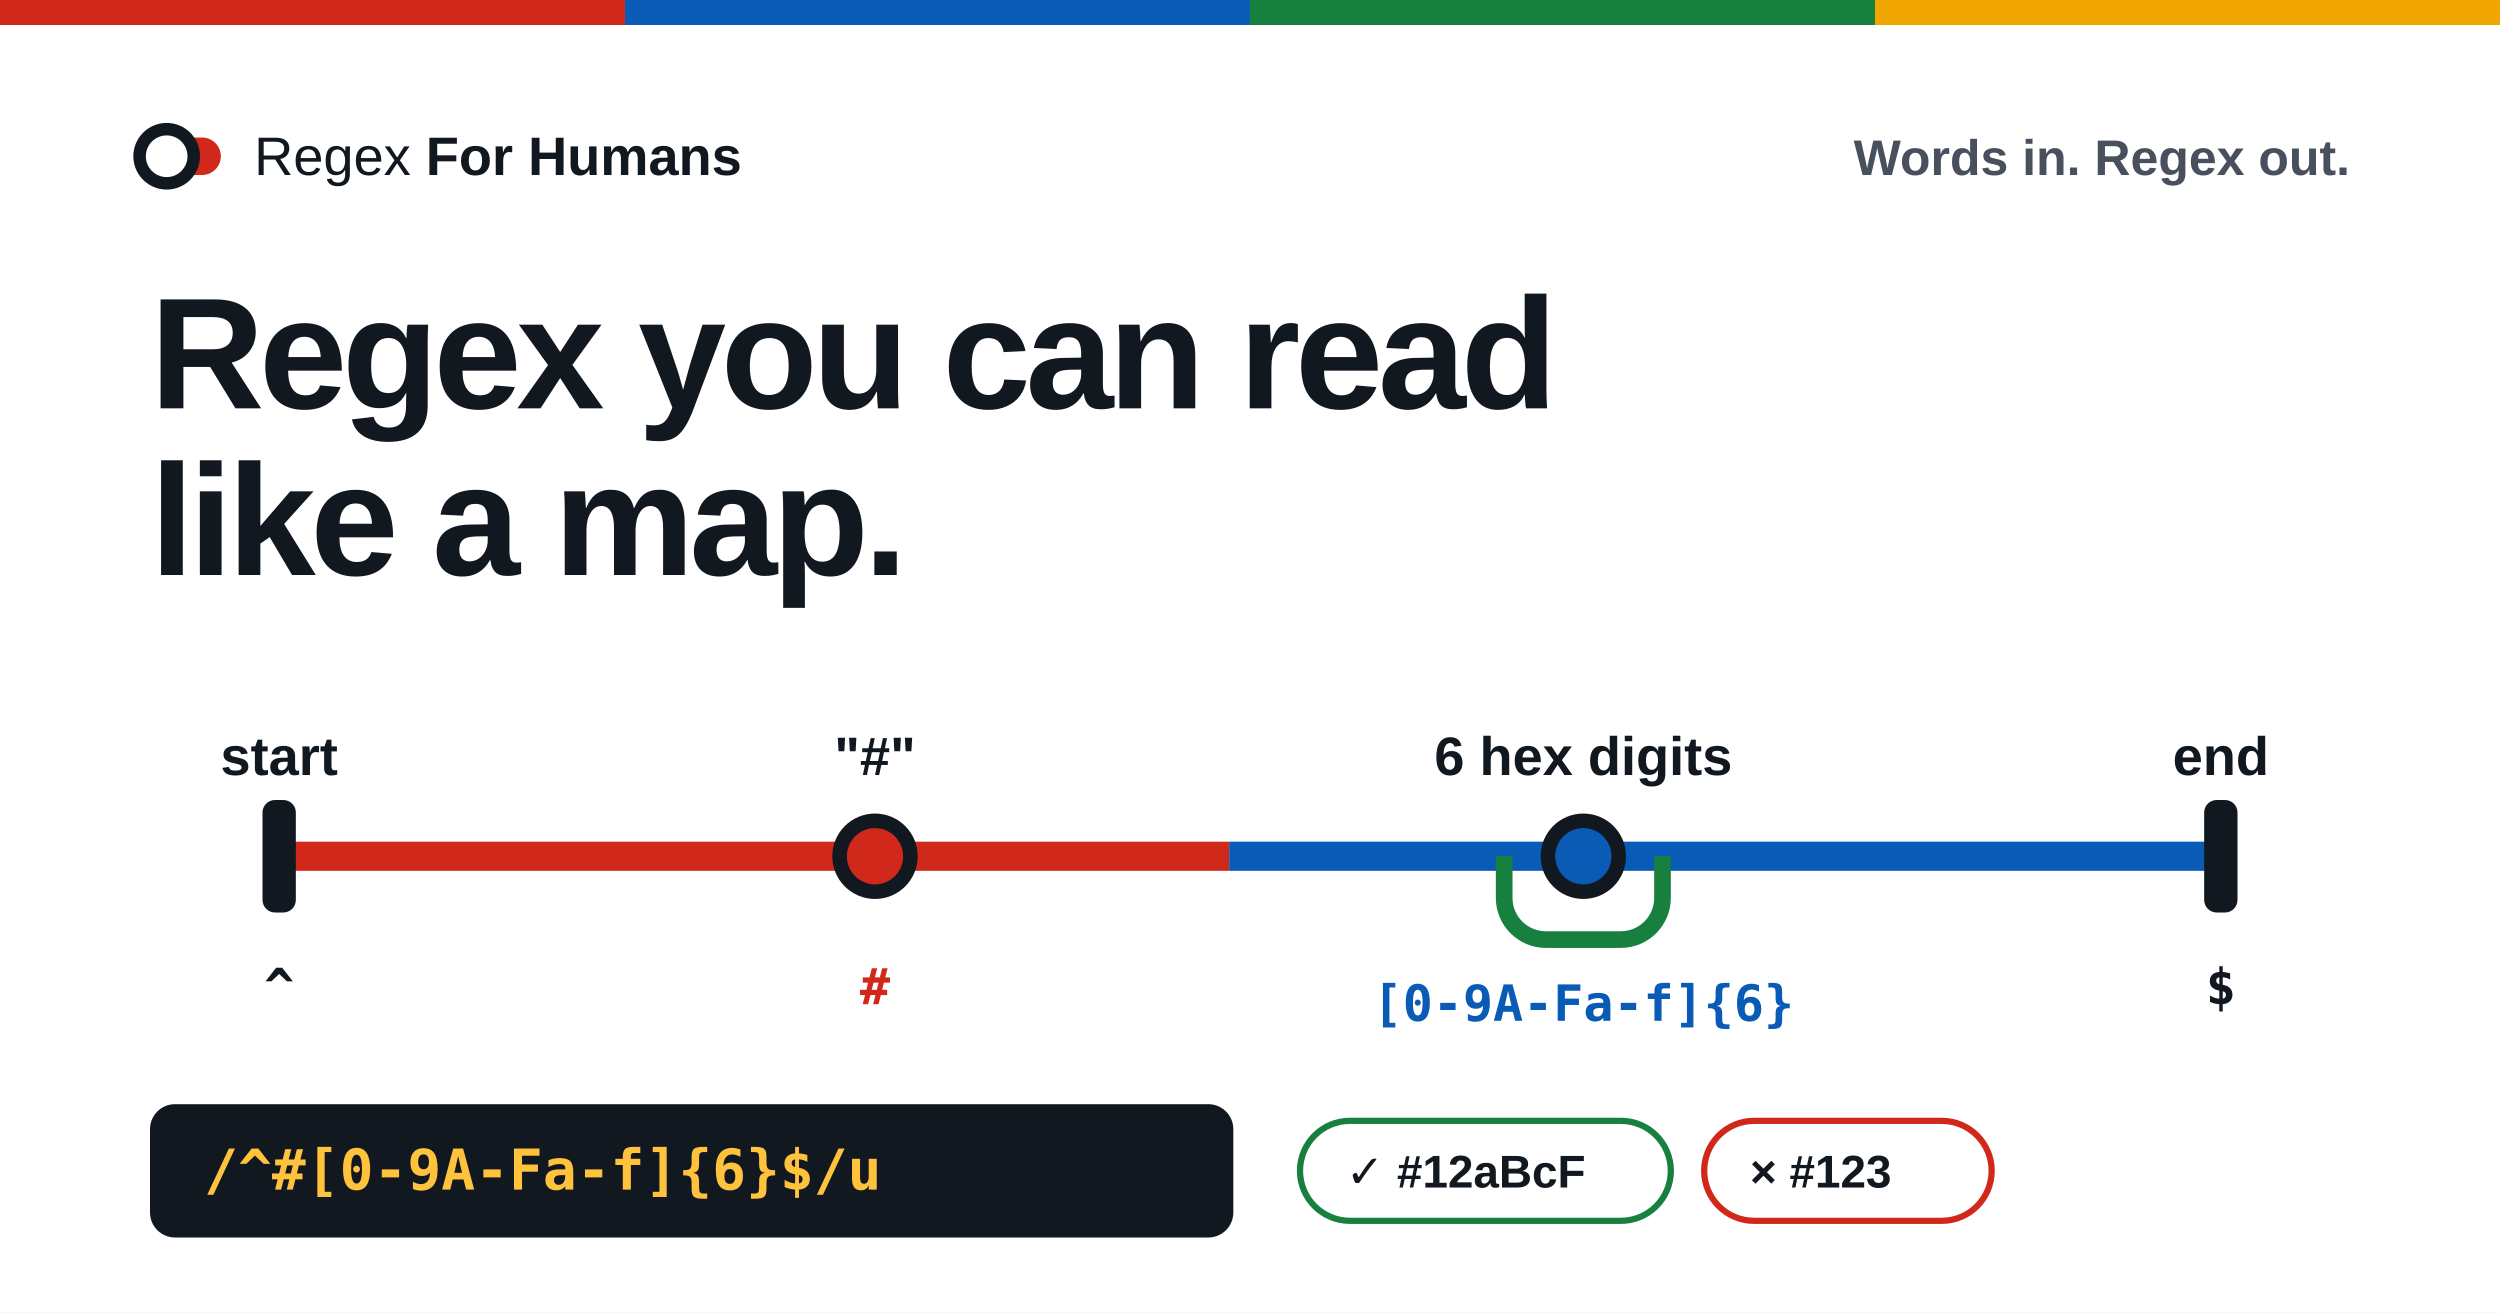
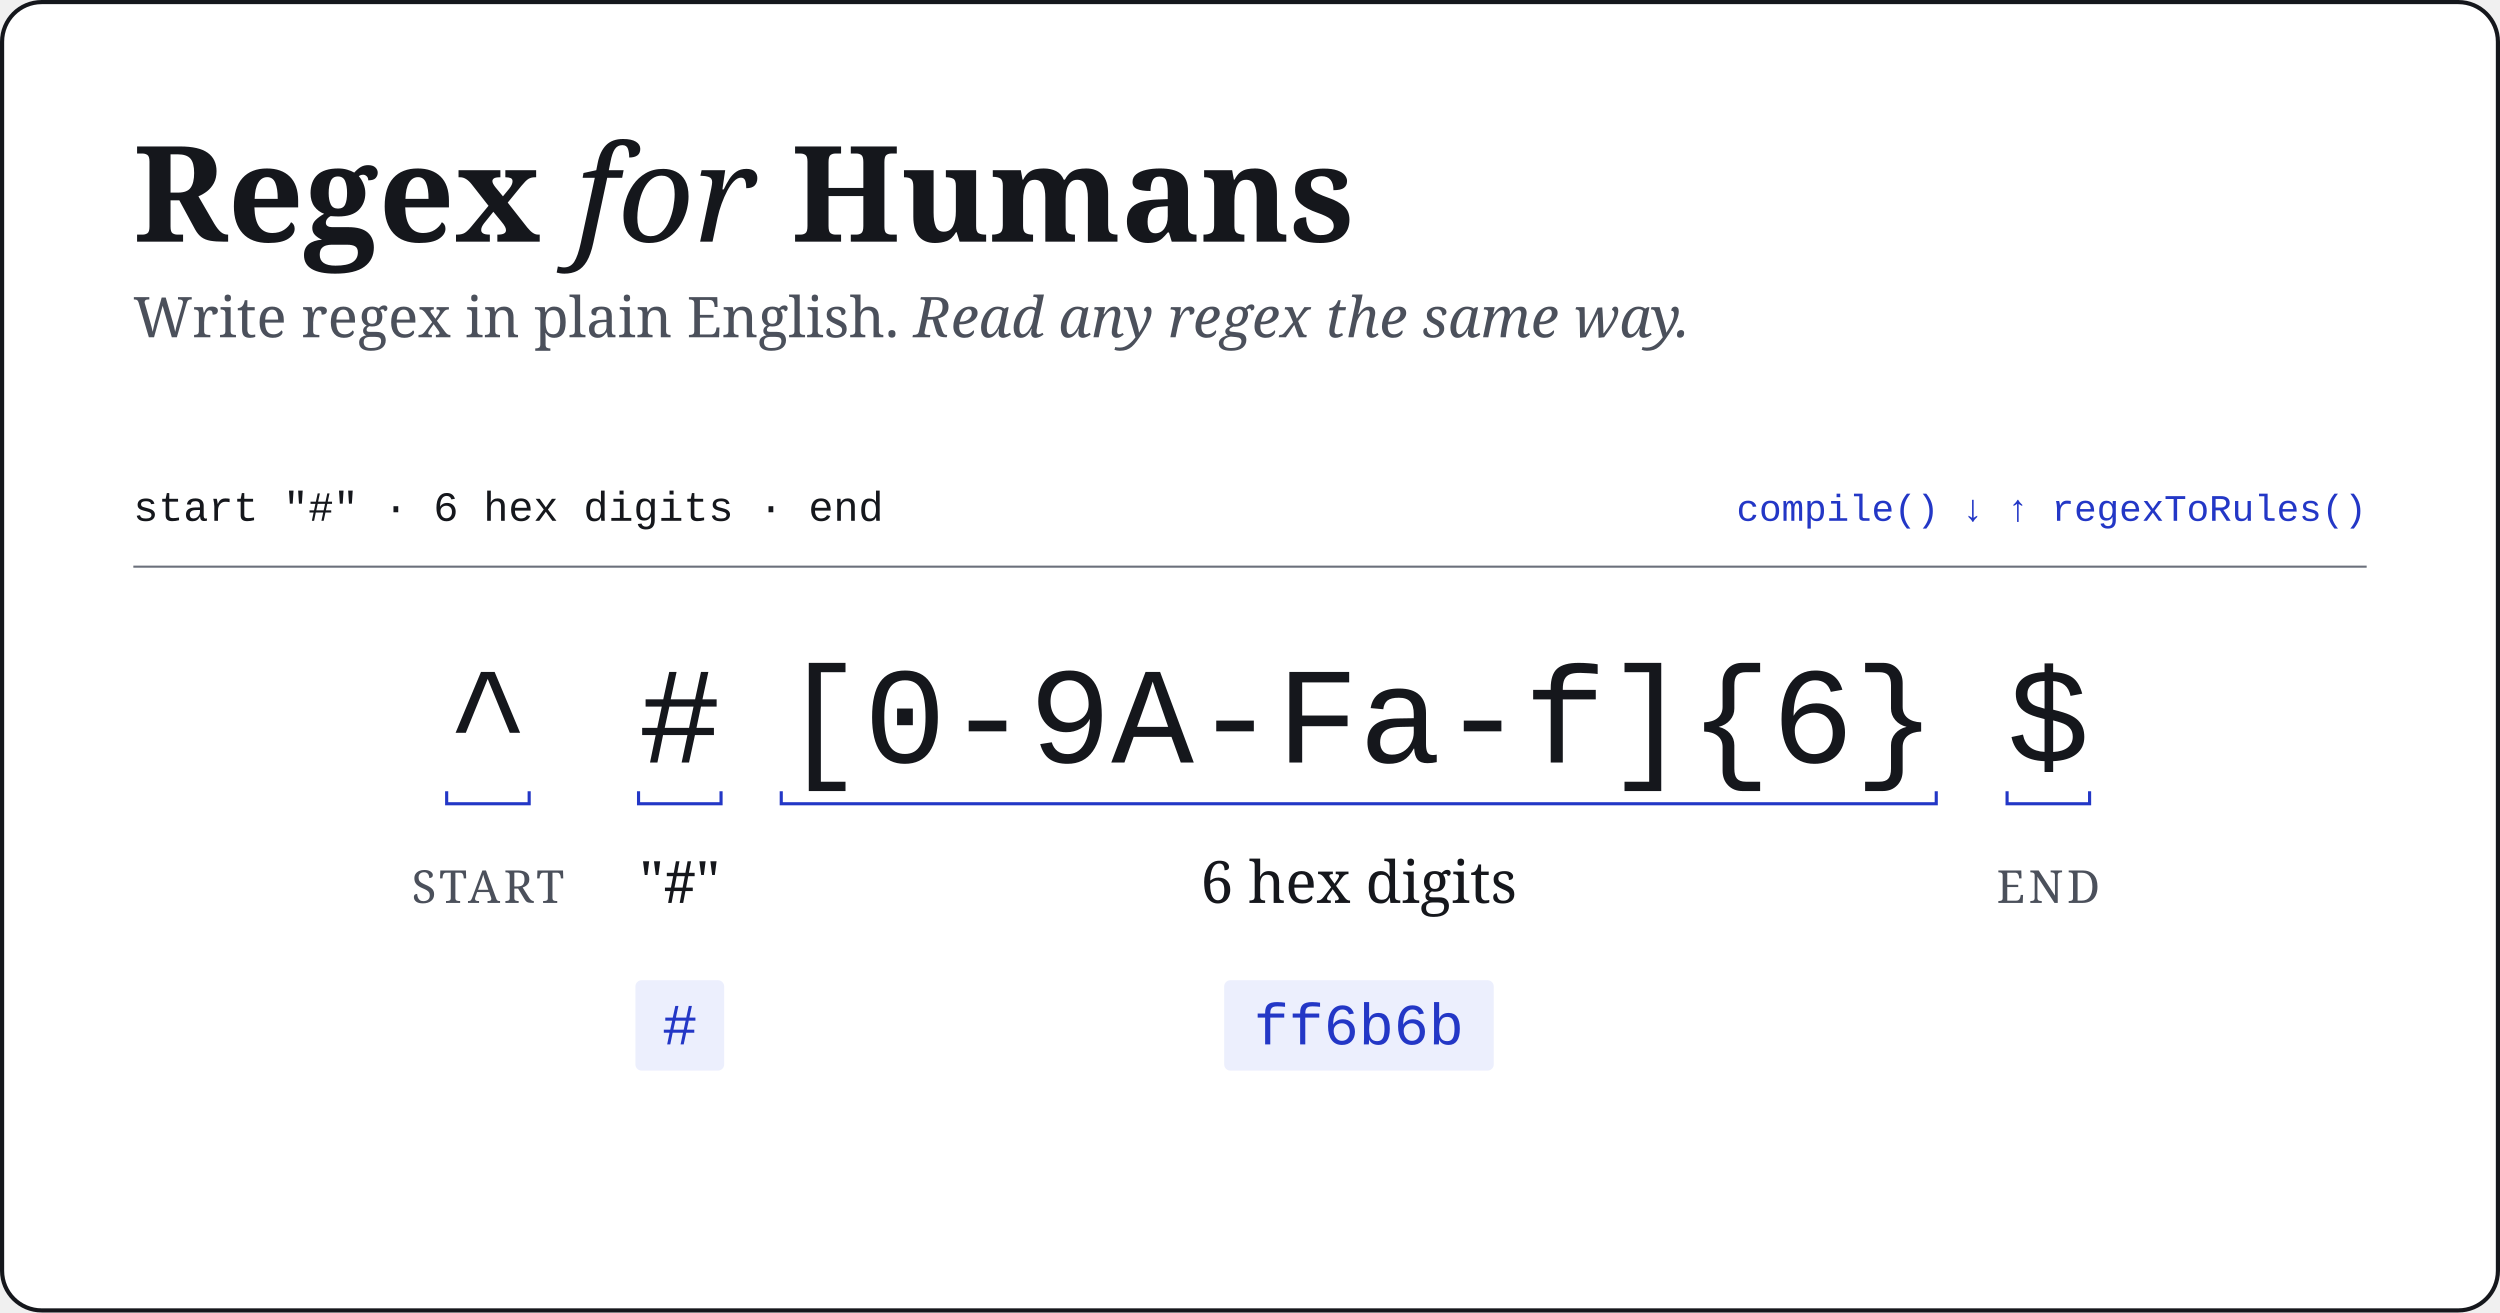
- <svg xmlns="http://www.w3.org/2000/svg" width="1200" height="630" viewBox="0 0 1200 630" role="img" aria-labelledby="title description">
-   <rect width="1200" height="630" fill="#ffffff" />
-   <rect width="300" height="12" fill="#d0291c" />
-   <rect x="300" width="300" height="12" fill="#0a5bb5" />
-   <rect x="600" width="300" height="12" fill="#18803f" />
-   <rect x="900" width="300" height="12" fill="#f0a500" />
-   <g font-family="Avenir Next, Helvetica Neue, Arial, sans-serif" fill="#121820">
-     <rect x="72" y="66" width="34" height="18" rx="9" fill="#d0291c" />
-     <circle cx="80" cy="75" r="13" fill="#ffffff" stroke="#121820" stroke-width="6" />
-     <text x="122" y="84" font-size="26" font-weight="500">Regex <tspan font-weight="800">For Humans</tspan>
-     </text>
-     <text x="1128" y="84" font-size="24" font-weight="600" fill="#48505d" text-anchor="end">Words in. Regex out.</text>
-     <text x="72" y="196" font-size="76" font-weight="800" letter-spacing="-2.5">Regex you can read</text>
-     <text x="72" y="276" font-size="76" font-weight="800" letter-spacing="-2.5">like a map.</text>
-     <text x="134" y="372" font-size="26" font-weight="700" text-anchor="middle">start</text>
-     <text x="420" y="372" font-size="26" font-weight="700" text-anchor="middle">"#"</text>
-     <text x="760" y="372" font-size="26" font-weight="700" text-anchor="middle">6 hex digits</text>
-     <text x="1066" y="372" font-size="26" font-weight="700" text-anchor="middle">end</text>
-   </g>
-   <rect x="134" y="404" width="456" height="14" fill="#d0291c" />
-   <rect x="590" y="404" width="476" height="14" fill="#0a5bb5" />
-   <path d="M722 411v20a20 20 0 0 0 20 20h36a20 20 0 0 0 20-20v-20" fill="none" stroke="#18803f" stroke-width="8" />
-   <rect x="126" y="384" width="16" height="54" rx="6" fill="#121820" />
-   <rect x="1058" y="384" width="16" height="54" rx="6" fill="#121820" />
-   <circle cx="420" cy="411" r="17" fill="#d0291c" stroke="#121820" stroke-width="7" />
-   <circle cx="760" cy="411" r="17" fill="#0a5bb5" stroke="#121820" stroke-width="7" />
-   <g font-family="Menlo, Consolas, monospace" font-size="24" font-weight="700" text-anchor="middle">
-     <text x="134" y="482" fill="#121820">^</text>
-     <text x="420" y="482" fill="#d0291c">#</text>
-     <text x="760" y="490" fill="#0a5bb5">[0-9A-Fa-f]{6}</text>
-     <text x="1066" y="482" fill="#121820">$</text>
-   </g>
-   <rect x="72" y="530" width="520" height="64" rx="12" fill="#121820" />
-   <text x="98" y="571" fill="#ffc23d" font-family="Menlo, Consolas, monospace" font-size="27" font-weight="700">/^#[0-9A-Fa-f]{6}$/u</text>
-   <g font-family="Avenir Next, Helvetica Neue, Arial, sans-serif" font-size="22" font-weight="700">
-     <rect x="624" y="538" width="178" height="48" rx="24" fill="#ffffff" stroke="#18803f" stroke-width="3" />
-     <text x="646" y="570" fill="#121820">✓ #12aBcF</text>
-     <rect x="818" y="538" width="138" height="48" rx="24" fill="#ffffff" stroke="#d0291c" stroke-width="3" />
-     <text x="840" y="570" fill="#121820">× #123</text>
+ <svg xmlns="http://www.w3.org/2000/svg" width="1200" height="630" viewBox="0 0 1200 630" role="img" aria-labelledby="title desc">
+   <style>
+ .paper{fill:#fff}.edge{fill:none;stroke:#15171c;stroke-width:2}.ink{fill:#15171c}.ink2{fill:#4b505b}.ink3{fill:#6b707b}
+ .blue{fill:#2337c6}.wash{fill:#eceffd}.brace{fill:none;stroke:#2337c6;stroke-width:1.5}.span{fill:none;stroke:#6b707b;stroke-width:1}
+ .sc{letter-spacing:.08em}
+ @media (prefers-color-scheme:dark){.paper{fill:#111317}.edge{stroke:#eceef2}.ink{fill:#eceef2}.ink2{fill:#b4b9c4}.ink3{fill:#9096a2}
+ .blue{fill:#93a3ff}.wash{fill:#1c2142}.brace{stroke:#93a3ff}.span{stroke:#9096a2}}
+ </style>
+   <rect class="paper" width="1200" height="630" rx="20" />
+   <rect class="edge" x="1" y="1" width="1198" height="628" rx="19" />
+   <text x="64" y="116" font-size="64" font-weight="600" class="ink" font-family="Charter, 'Bitstream Charter', 'Sitka Text', Cambria, serif">Regex <tspan font-style="italic" font-weight="400">for</tspan> Humans</text>
+   <text x="64" y="161.9" font-size="27" class="ink2" font-family="Charter, 'Bitstream Charter', 'Sitka Text', Cambria, serif">Write regex in plain English. <tspan font-style="italic">Read any regex the same way.</tspan>
+   </text>
+   <text x="64" y="250" font-size="20" class="ink" font-family="ui-monospace, 'SF Mono', Menlo, Consolas, 'Liberation Mono', monospace">start "#"   ·   6 hex digits   ·   end</text>
+   <text x="1136" y="250" font-size="18" text-anchor="end" class="blue" font-family="ui-monospace, 'SF Mono', Menlo, Consolas, 'Liberation Mono', monospace">compile() ↓   ↑ regexToRules()</text>
+   <line x1="64" x2="1136" y1="272" y2="272" class="span" />
+   <g transform="translate(190.8 300) scale(1.000)">
+     <text x="23.6" y="66.0" font-size="66.0" textLength="39.6" lengthAdjust="spacingAndGlyphs" class="ink" font-family="ui-monospace, 'SF Mono', Menlo, Consolas, 'Liberation Mono', monospace">^</text>
+     <path class="brace" d="M23.6 79.8 V85.8 H63.2 V79.8" />
+     <text x="43.4" y="133.4" font-size="21.84" text-anchor="middle" class="ink2 sc" font-family="Charter, 'Bitstream Charter', 'Sitka Text', Cambria, serif">START</text>
+     <text x="115.7" y="66.0" font-size="66.0" textLength="39.6" lengthAdjust="spacingAndGlyphs" class="ink" font-family="ui-monospace, 'SF Mono', Menlo, Consolas, 'Liberation Mono', monospace">#</text>
+     <path class="brace" d="M115.7 79.8 V85.8 H155.3 V79.8" />
+     <text x="135.5" y="133.4" font-size="28" text-anchor="middle" class="ink" font-family="Charter, 'Bitstream Charter', 'Sitka Text', Cambria, serif">"#"</text>
+     <rect class="wash" x="114.2" y="170.5" width="42.6" height="43.4" rx="3" />
+     <text x="135.5" y="201.3" font-size="28" text-anchor="middle" class="blue" font-family="ui-monospace, 'SF Mono', Menlo, Consolas, 'Liberation Mono', monospace">#</text>
+     <text x="184.2" y="66.0" font-size="66.0" textLength="554.4" lengthAdjust="spacingAndGlyphs" class="ink" font-family="ui-monospace, 'SF Mono', Menlo, Consolas, 'Liberation Mono', monospace">[0-9A-Fa-f]{6}</text>
+     <path class="brace" d="M184.2 79.8 V85.8 H738.6 V79.8" />
+     <text x="461.4" y="133.4" font-size="28" text-anchor="middle" class="ink" font-family="Charter, 'Bitstream Charter', 'Sitka Text', Cambria, serif">6 hex digits</text>
+     <rect class="wash" x="396.8" y="170.5" width="129.4" height="43.4" rx="3" />
+     <text x="461.4" y="201.3" font-size="28" text-anchor="middle" class="blue" font-family="ui-monospace, 'SF Mono', Menlo, Consolas, 'Liberation Mono', monospace">ff6b6b</text>
+     <text x="772.6" y="66.0" font-size="66.0" textLength="39.6" lengthAdjust="spacingAndGlyphs" class="ink" font-family="ui-monospace, 'SF Mono', Menlo, Consolas, 'Liberation Mono', monospace">$</text>
+     <path class="brace" d="M772.6 79.8 V85.8 H812.2 V79.8" />
+     <text x="792.4" y="133.4" font-size="21.84" text-anchor="middle" class="ink2 sc" font-family="Charter, 'Bitstream Charter', 'Sitka Text', Cambria, serif">END</text>
  </g>
</svg>
